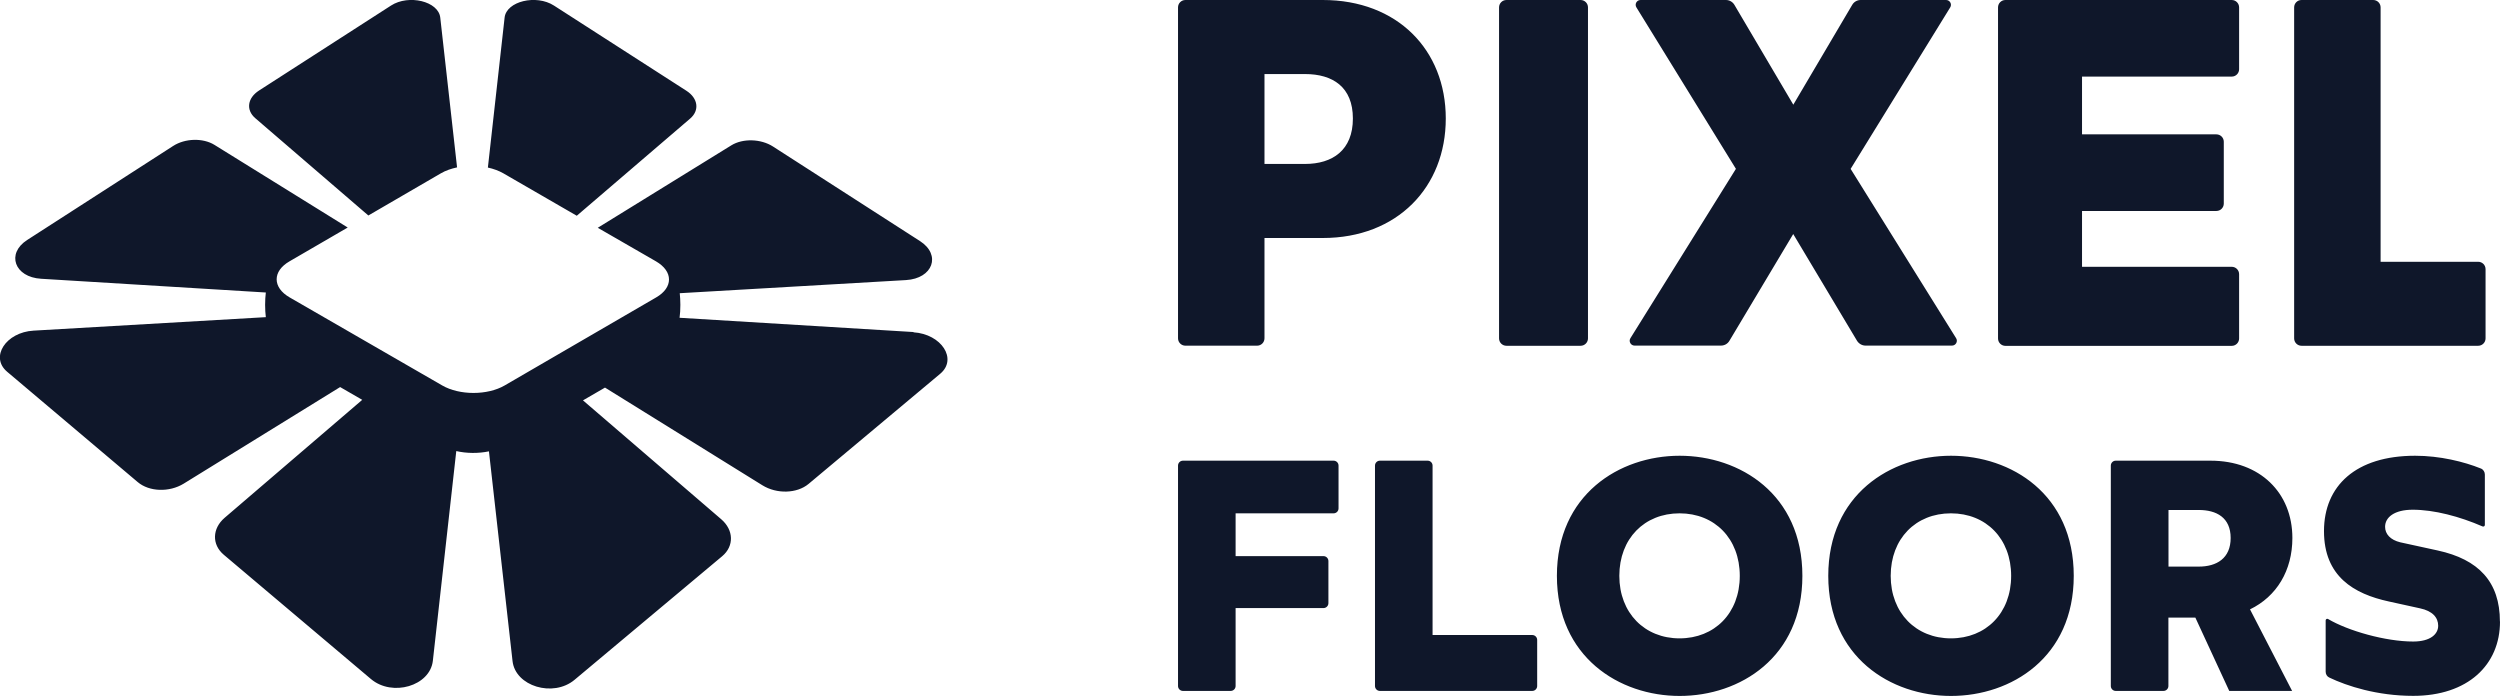
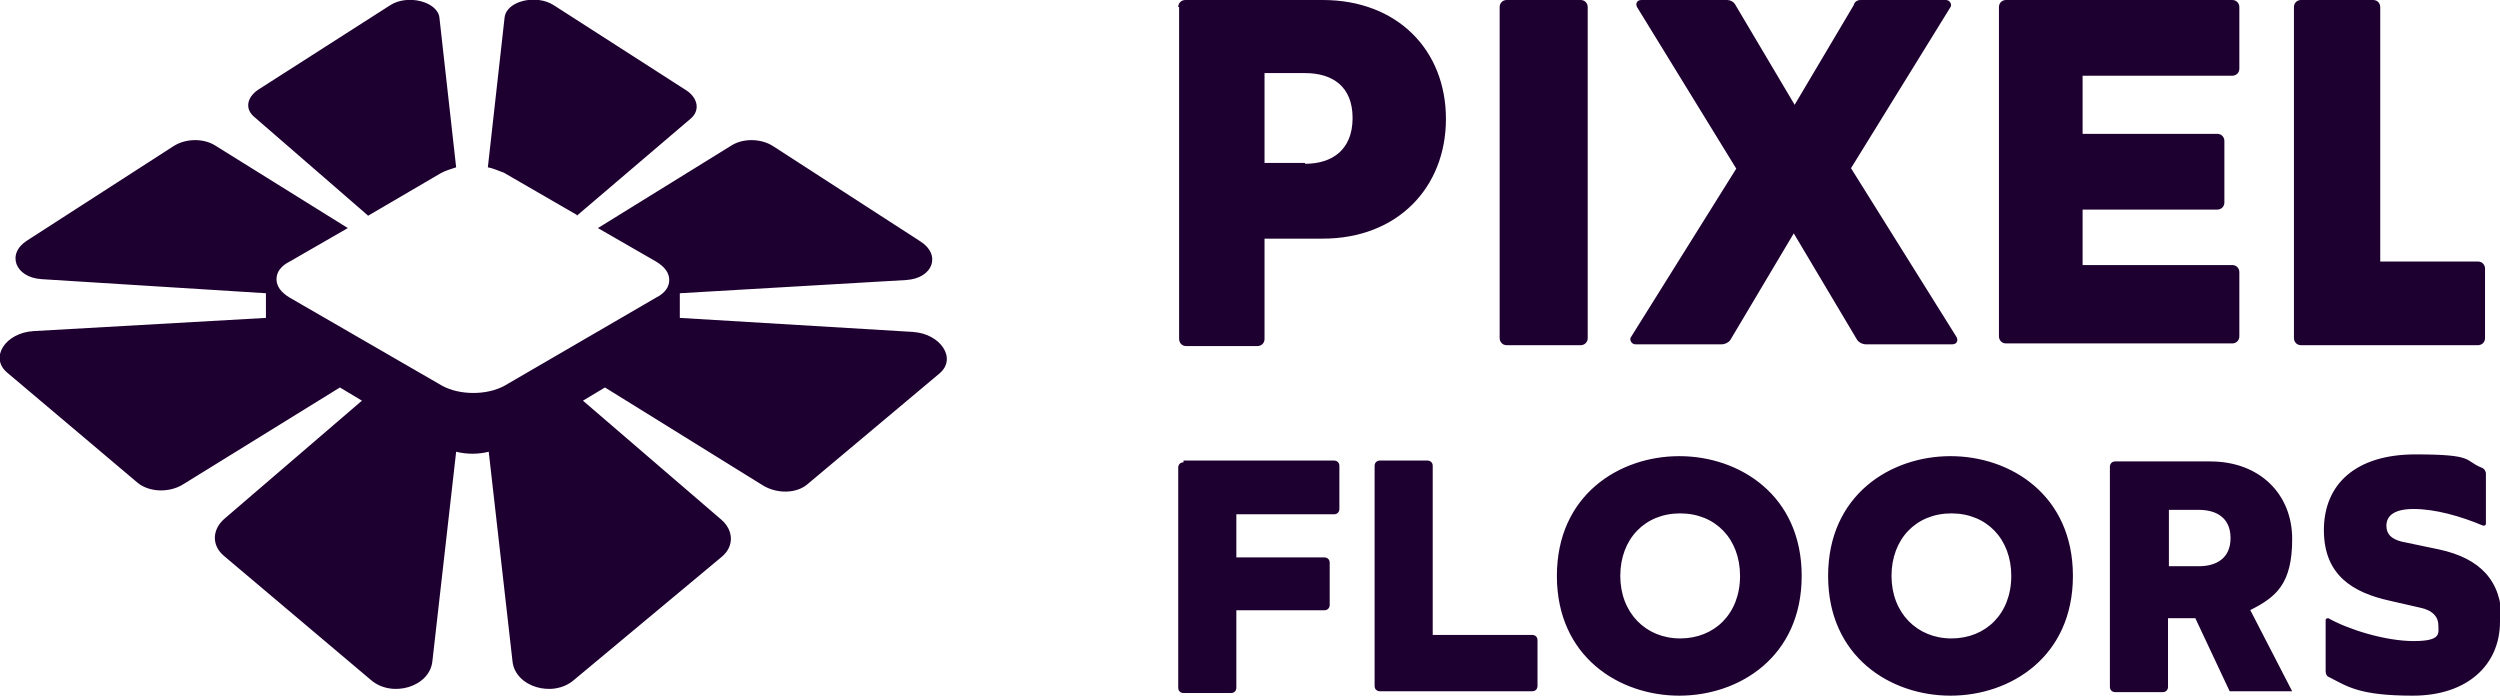
- <svg xmlns="http://www.w3.org/2000/svg" id="Vrstva_1" viewBox="0 0 283.93 79.03">
-   <defs>
-     <style>.cls-1{fill:#0f172a;}</style>
-   </defs>
-   <path class="cls-1" d="M207.64,65.4c0-9.23,7.1-13.64,13.94-13.64s13.94,4.37,13.94,13.64-7.1,13.64-13.94,13.64-13.94-4.41-13.94-13.64ZM228.41,65.4c0-4.22-2.84-7.1-6.84-7.1s-6.84,2.88-6.84,7.1,2.88,7.1,6.84,7.1,6.84-2.84,6.84-7.1ZM134.35,52.32h17.11c.31,0,.56.25.56.56v4.86c0,.31-.25.56-.56.56h-11.13v4.86h9.98c.31,0,.56.25.56.56v4.78c0,.31-.25.56-.56.56h-9.98v8.85c0,.31-.25.56-.56.56h-5.42c-.31,0-.56-.25-.56-.56v-25.03c0-.31.25-.56.56-.56ZM156.72,52.32h5.42c.31,0,.56.25.56.56v19.24h11.32c.31,0,.56.25.56.56v5.23c0,.31-.25.56-.56.56h-17.3c-.31,0-.56-.25-.56-.56v-25.03c0-.31.25-.56.56-.56ZM176.82,65.4c0-9.23,7.1-13.64,13.94-13.64s13.94,4.37,13.94,13.64-7.1,13.64-13.94,13.64-13.94-4.41-13.94-13.64ZM197.59,65.4c0-4.22-2.84-7.1-6.84-7.1s-6.84,2.88-6.84,7.1,2.88,7.1,6.84,7.1,6.84-2.84,6.84-7.1ZM255.54,69.21l4.78,9.26h-7.14l-3.85-8.33h-3.06v7.77c0,.31-.25.56-.56.56h-5.42c-.31,0-.56-.25-.56-.56v-25.03c0-.31.25-.56.56-.56h10.76c5.64,0,9.3,3.66,9.3,8.78,0,3.7-1.79,6.65-4.82,8.11ZM246.28,64.35h3.44c2.02,0,3.62-.93,3.62-3.25s-1.61-3.18-3.62-3.18h-3.44v6.43ZM283.93,70.59c0,4.93-3.66,8.44-9.86,8.44-4.08,0-7.51-1.11-9.53-2.08-.26-.12-.41-.38-.41-.67v-5.82c0-.14.15-.23.27-.16,2.28,1.35,6.54,2.56,9.67,2.56,1.98,0,2.84-.86,2.84-1.79s-.64-1.68-2.06-1.98l-3.55-.78c-3.96-.86-7.36-2.84-7.36-7.99s3.62-8.56,10.35-8.56c2.8,0,5.54.67,7.47,1.45.28.11.45.39.45.69v5.72c0,.13-.13.22-.26.17-2.59-1.13-5.5-1.9-7.93-1.9-2.09,0-3.14.86-3.14,1.94,0,.82.6,1.49,1.72,1.76l4.26.93c4.63,1.01,7.06,3.55,7.06,8.07ZM133.79.84c0-.46.37-.84.84-.84h15.6c8.47,0,13.97,5.67,13.97,13.46s-5.5,13.57-13.97,13.57h-6.62v11.39c0,.46-.37.84-.84.84h-8.14c-.46,0-.84-.37-.84-.84V.84ZM148.21,18.62c3.14,0,5.44-1.57,5.44-5.16s-2.3-5.05-5.44-5.05h-4.6v10.21h4.6ZM171.09,0h8.42c.46,0,.84.37.84.84v37.59c0,.46-.37.84-.84.84h-8.42c-.46,0-.84-.37-.84-.84V.84c0-.46.37-.84.84-.84ZM197.16,19.19L185.85.84c-.23-.37.04-.84.47-.84h9.7c.39,0,.76.21.96.55l6.69,11.34,6.69-11.34c.2-.34.56-.55.96-.55h9.7c.43,0,.7.47.47.84l-11.31,18.34,11.98,19.23c.23.37-.04.84-.47.84h-9.82c-.39,0-.75-.21-.96-.54l-7.25-12.13-7.25,12.13c-.2.34-.56.54-.96.54h-9.81c-.43,0-.7-.48-.47-.84l11.98-19.23ZM227.76,0h25.7c.46,0,.84.37.84.84v7.02c0,.46-.37.84-.84.84h-17v6.56h15.26c.46,0,.84.37.84.84v7.02c0,.46-.37.84-.84.84h-15.26v6.34h17c.46,0,.84.37.84.84v7.3c0,.46-.37.84-.84.84h-25.7c-.46,0-.84-.37-.84-.84V.84c0-.46.37-.84.84-.84ZM261.39,0h8.14c.46,0,.84.37.84.84v28.89h11.08c.46,0,.84.37.84.84v7.86c0,.46-.37.84-.84.84h-20.06c-.46,0-.84-.37-.84-.84V.84c0-.46.37-.84.84-.84ZM65.51,24.5l12.88-11.04c1.08-.93.89-2.3-.43-3.15L62.91.63c-2.02-1.3-5.39-.48-5.6,1.36l-1.9,17.04c.64.14,1.24.36,1.75.65l8.34,4.82ZM103.75,37.71l-26.57-1.62c.06-.43.09-.93.09-1.47,0-.48-.03-.93-.07-1.32l25.69-1.49c3.07-.18,4.02-2.86,1.61-4.42l-16.71-10.75c-1.37-.88-3.42-.94-4.72-.14l-15.18,9.37,6.61,3.81c.98.57,1.48,1.31,1.48,2.06s-.49,1.48-1.46,2.04l-17.21,10c-1.95,1.13-5.12,1.13-7.08,0l-17.33-10c-.99-.57-1.48-1.31-1.48-2.06s.49-1.48,1.46-2.04l6.61-3.84-15.14-9.39c-1.3-.8-3.33-.75-4.69.13L3.08,27.26c-2.39,1.54-1.44,4.22,1.59,4.4l25.52,1.56c-.05.42-.08.89-.08,1.4s.03.98.08,1.4l-26.37,1.53c-3.15.18-4.99,3-3.01,4.67l14.83,12.53c1.31,1.11,3.59,1.18,5.22.18l17.77-10.97,2.51,1.45-15.63,13.4c-1.41,1.21-1.47,3.03-.1,4.19l16.72,14.12c2.43,2.05,6.71.78,7.03-2.07l2.66-23.82c1.19.27,2.51.28,3.71.03l2.68,23.82c.32,2.86,4.61,4.16,7.04,2.13l16.77-14.04c1.37-1.15,1.32-2.97-.11-4.2l-15.7-13.5,2.5-1.45,17.87,11.09c1.64,1.02,3.93.95,5.25-.15l14.95-12.51c2-1.67.14-4.51-3.04-4.71ZM41.84,24.47l8.24-4.79c.53-.31,1.17-.53,1.83-.67l-1.91-17.02c-.21-1.84-3.58-2.66-5.59-1.36l-14.99,9.65c-1.32.85-1.51,2.21-.43,3.14l12.84,11.05Z" />
+ <svg xmlns="http://www.w3.org/2000/svg" id="Vrstva_1" width="283.9" height="79" version="1.1" viewBox="0 0 283.9 79">
+   <path d="M207.6,65.4c0-9.2,7.1-13.6,13.9-13.6s13.9,4.4,13.9,13.6-7.1,13.6-13.9,13.6-13.9-4.4-13.9-13.6ZM228.4,65.4c0-4.2-2.8-7.1-6.8-7.1s-6.8,2.9-6.8,7.1,2.9,7.1,6.8,7.1,6.8-2.8,6.8-7.1ZM134.4,52.3h17.1c.3,0,.6.2.6.6v4.9c0,.3-.2.6-.6.6h-11.1v4.9h10c.3,0,.6.2.6.6v4.8c0,.3-.2.6-.6.6h-10v8.8c0,.3-.2.6-.6.6h-5.4c-.3,0-.6-.2-.6-.6v-25c0-.3.2-.6.6-.6ZM156.7,52.3h5.4c.3,0,.6.2.6.6v19.2h11.3c.3,0,.6.2.6.6v5.2c0,.3-.2.6-.6.6h-17.3c-.3,0-.6-.2-.6-.6v-25c0-.3.2-.6.6-.6h0ZM176.8,65.4c0-9.2,7.1-13.6,13.9-13.6s13.9,4.4,13.9,13.6-7.1,13.6-13.9,13.6-13.9-4.4-13.9-13.6ZM197.6,65.4c0-4.2-2.8-7.1-6.8-7.1s-6.8,2.9-6.8,7.1,2.9,7.1,6.8,7.1,6.8-2.8,6.8-7.1ZM255.5,69.2l4.8,9.3h-7.1l-3.9-8.3h-3.1v7.8c0,.3-.2.6-.6.6h-5.4c-.3,0-.6-.2-.6-.6v-25c0-.3.2-.6.6-.6h10.8c5.6,0,9.3,3.7,9.3,8.8s-1.8,6.6-4.8,8.1h0ZM246.3,64.3h3.4c2,0,3.6-.9,3.6-3.2s-1.6-3.2-3.6-3.2h-3.4v6.4ZM283.9,70.6c0,4.9-3.7,8.4-9.9,8.4s-7.5-1.1-9.5-2.1c-.3-.1-.4-.4-.4-.7v-5.8c0-.1.1-.2.3-.2,2.3,1.3,6.5,2.6,9.7,2.6s2.8-.9,2.8-1.8-.6-1.7-2.1-2l-3.5-.8c-4-.9-7.4-2.8-7.4-8s3.6-8.6,10.4-8.6,5.5.7,7.5,1.5c.3.1.5.4.5.7v5.7c0,.1-.1.2-.3.2-2.6-1.1-5.5-1.9-7.9-1.9s-3.1.9-3.1,1.9.6,1.5,1.7,1.8l4.3.9c4.6,1,7.1,3.5,7.1,8.1h0ZM133.8.8c0-.5.4-.8.8-.8h15.6c8.5,0,14,5.7,14,13.5s-5.5,13.6-14,13.6h-6.6v11.4c0,.5-.4.8-.8.8h-8.1c-.5,0-.8-.4-.8-.8V.8h0ZM148.2,18.6c3.1,0,5.4-1.6,5.4-5.2s-2.3-5.1-5.4-5.1h-4.6v10.2h4.6ZM171.1,0h8.4c.5,0,.8.4.8.8v37.6c0,.5-.4.8-.8.8h-8.4c-.5,0-.8-.4-.8-.8V.8c0-.5.4-.8.8-.8ZM197.2,19.2L185.9.8c-.2-.4,0-.8.5-.8h9.7c.4,0,.8.2,1,.6l6.7,11.3,6.7-11.3C210.6.2,210.9,0,211.3,0h9.7c.4,0,.7.5.5.8l-11.3,18.3,12,19.2c.2.4,0,.8-.5.8h-9.8c-.4,0-.8-.2-1-.5l-7.2-12.1-7.2,12.1c-.2.3-.6.5-1,.5h-9.8c-.4,0-.7-.5-.5-.8l12-19.2h0ZM227.8,0h25.7c.5,0,.8.4.8.8v7c0,.5-.4.8-.8.8h-17v6.6h15.3c.5,0,.8.4.8.8v7c0,.5-.4.8-.8.8h-15.3v6.3h17c.5,0,.8.4.8.8v7.3c0,.5-.4.8-.8.8h-25.7c-.5,0-.8-.4-.8-.8V.8c0-.5.4-.8.8-.8ZM261.4,0h8.1c.5,0,.8.4.8.8v28.9h11.1c.5,0,.8.4.8.8v7.9c0,.5-.4.8-.8.8h-20.1c-.5,0-.8-.4-.8-.8V.8c0-.5.4-.8.8-.8ZM65.5,24.5l12.9-11c1.1-.9.9-2.3-.4-3.2L62.9.6c-2-1.3-5.4-.5-5.6,1.4l-1.9,17c.6.1,1.2.4,1.8.6l8.3,4.8h0ZM103.8,37.7l-26.6-1.6c0-.4,0-.9,0-1.5s0-.9,0-1.3l25.7-1.5c3.1-.2,4-2.9,1.6-4.4l-16.7-10.8c-1.4-.9-3.4-.9-4.7-.1l-15.2,9.4,6.6,3.8c1,.6,1.5,1.3,1.5,2.1s-.5,1.5-1.5,2l-17.2,10c-2,1.1-5.1,1.1-7.1,0l-17.3-10c-1-.6-1.5-1.3-1.5-2.1s.5-1.5,1.5-2l6.6-3.8-15.1-9.4c-1.3-.8-3.3-.8-4.7.1L3.1,27.3c-2.4,1.5-1.4,4.2,1.6,4.4l25.5,1.6c0,.4,0,.9,0,1.4s0,1,0,1.4l-26.4,1.5c-3.2.2-5,3-3,4.7l14.8,12.5c1.3,1.1,3.6,1.2,5.2.2l17.8-11,2.5,1.5-15.6,13.4c-1.4,1.2-1.5,3-.1,4.2l16.7,14.1c2.4,2.1,6.7.8,7-2.1l2.7-23.8c1.2.3,2.5.3,3.7,0l2.7,23.8c.3,2.9,4.6,4.2,7,2.1l16.8-14c1.4-1.2,1.3-3-.1-4.2l-15.7-13.5,2.5-1.5,17.9,11.1c1.6,1,3.9,1,5.2-.2l14.9-12.5c2-1.7.1-4.5-3-4.7h0ZM41.8,24.5l8.2-4.8c.5-.3,1.2-.5,1.8-.7l-1.9-17c-.2-1.8-3.6-2.7-5.6-1.4l-15,9.6c-1.3.9-1.5,2.2-.4,3.1l12.8,11.1h0Z" fill="#1e0030" />
</svg>
